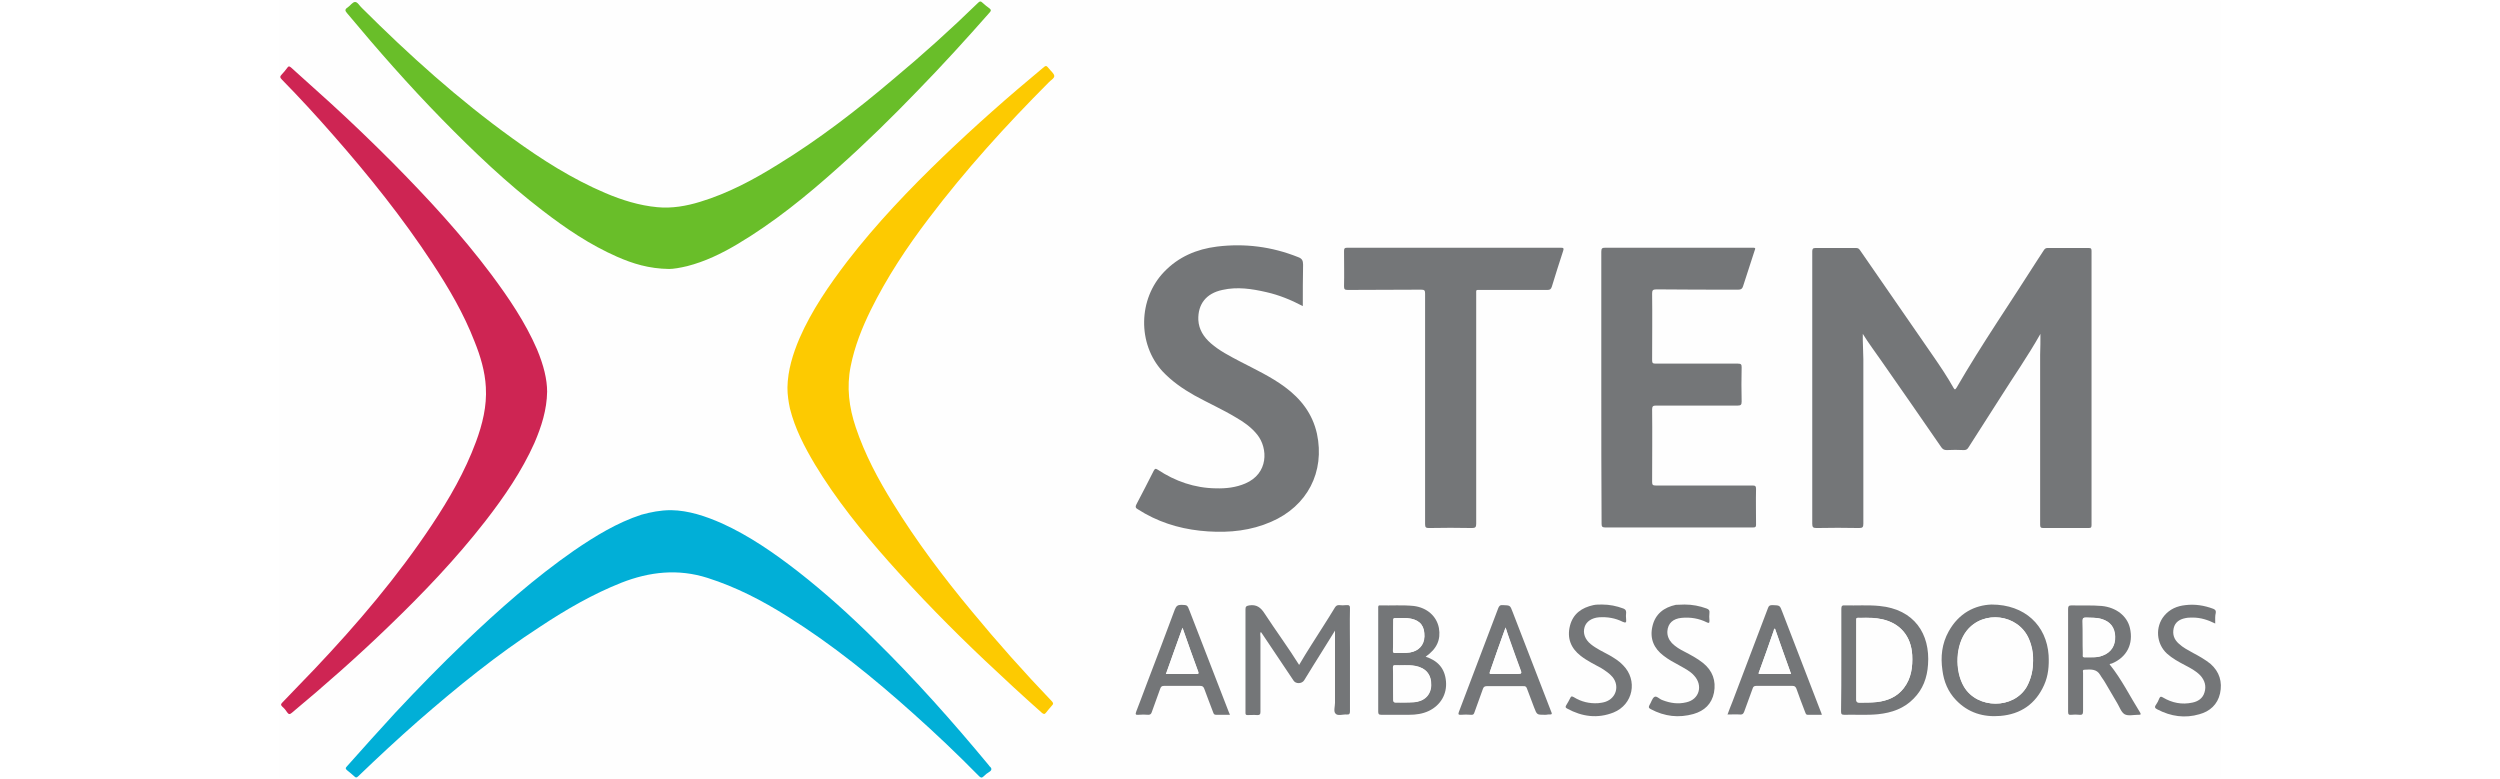
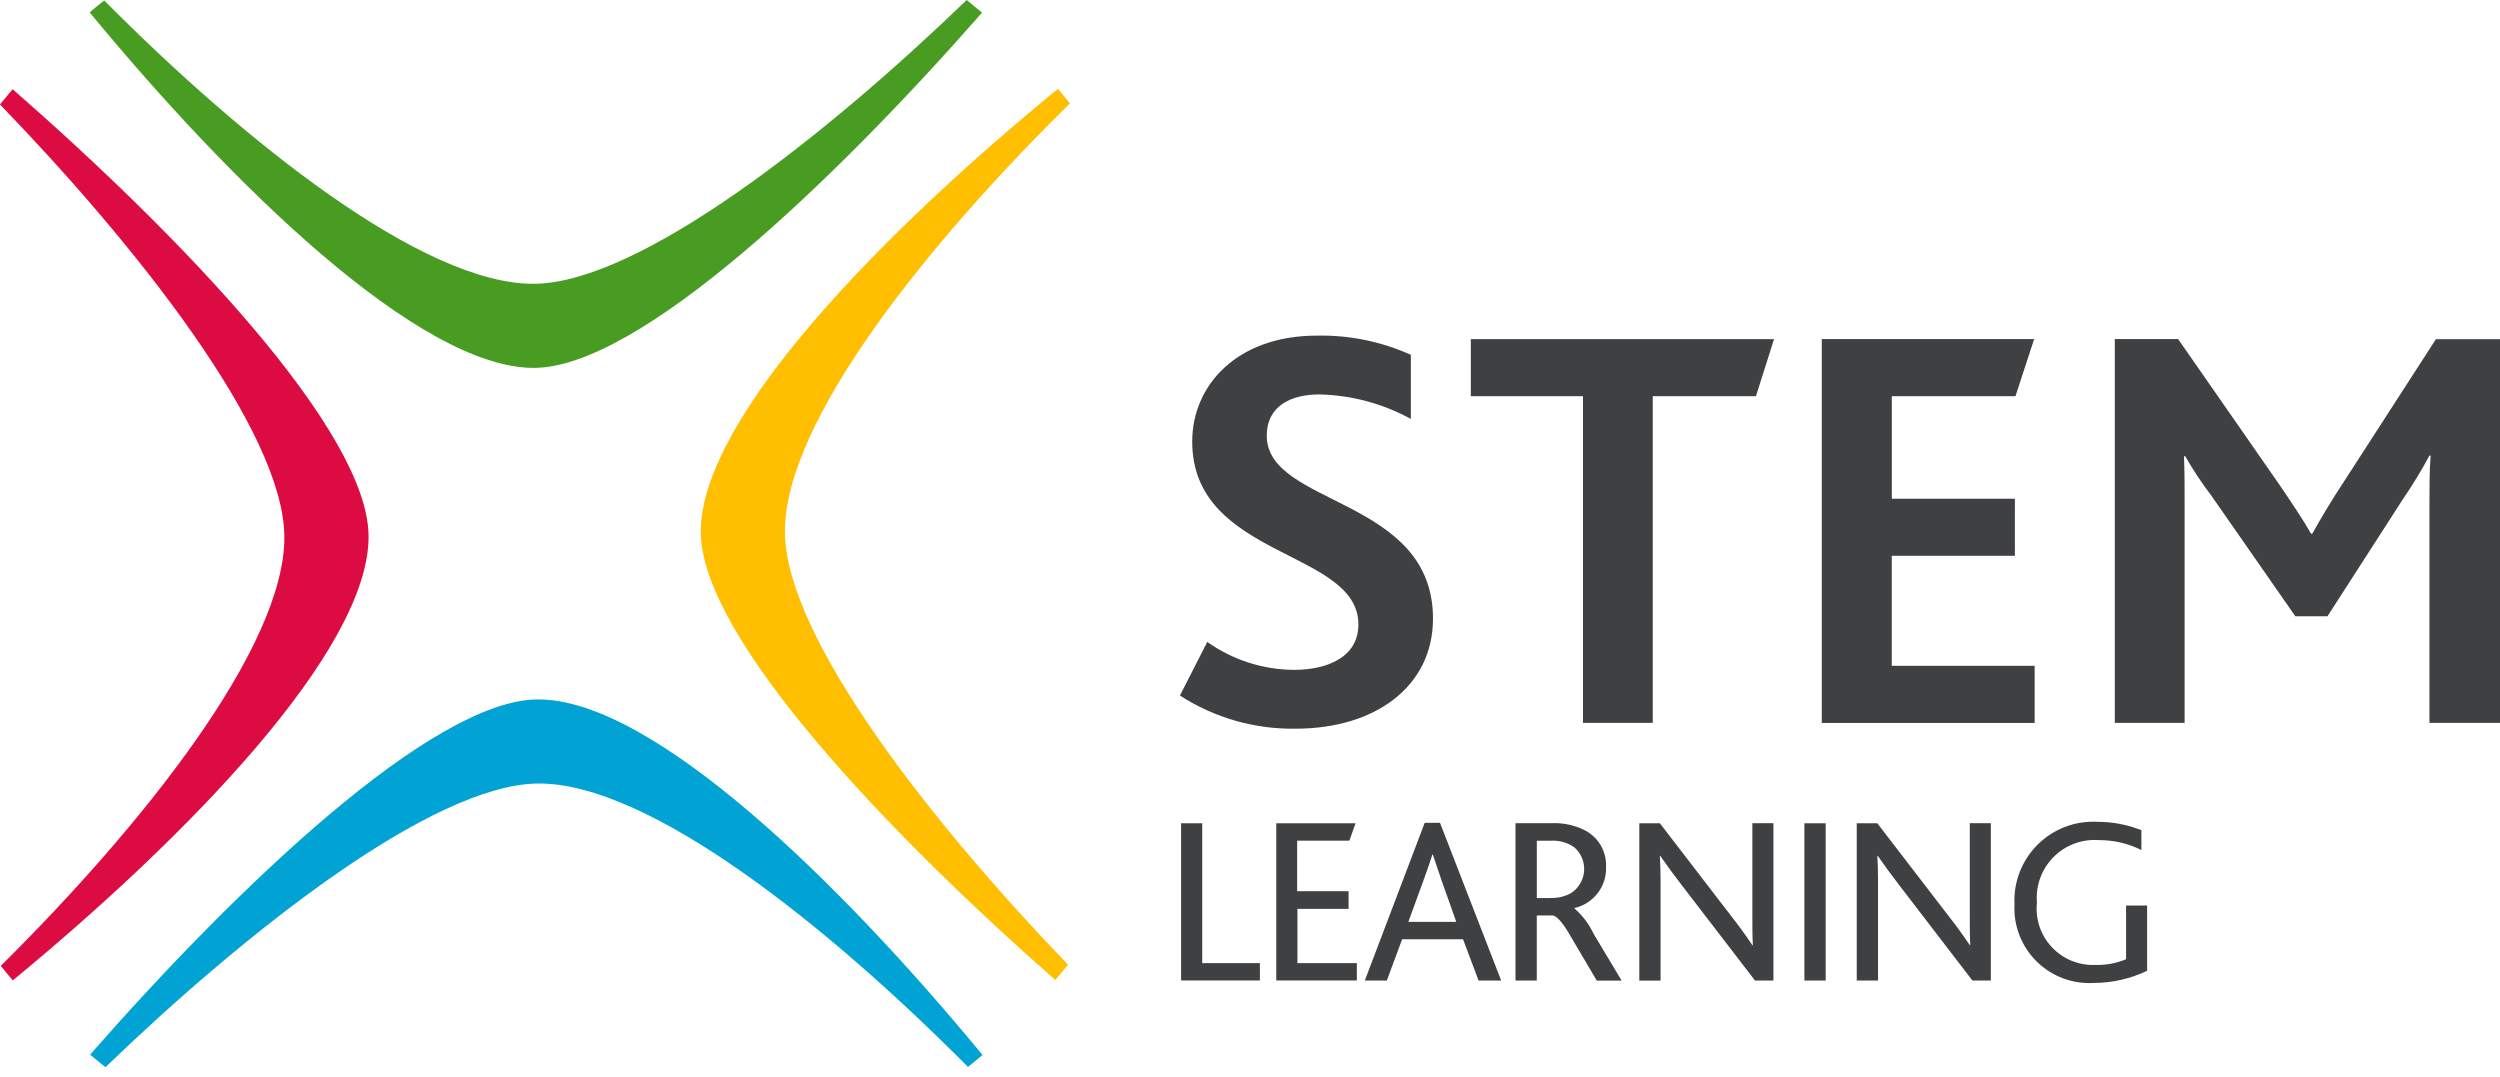
- <svg xmlns="http://www.w3.org/2000/svg" width="260" height="81" viewBox="0 0 260 81" fill="none">
-   <path d="M29 0C96.226 0 163.451 0 230.677 0C230.941 0 231 0.059 231 0.324C231 27.118 231 53.882 231 80.676C231 80.941 230.941 81 230.677 81C163.569 81 96.431 81 29.323 81C29.059 81 29 80.941 29 80.676C29 53.794 29 26.882 29 0ZM212.204 34.723C212.204 35.43 212.204 36.167 212.204 36.904C212.204 42.799 212.204 48.665 212.204 54.56C212.204 54.825 212.263 54.914 212.527 54.914C214.113 54.914 215.669 54.914 217.255 54.914C217.52 54.914 217.549 54.825 217.549 54.59C217.549 45.098 217.549 35.607 217.549 26.116C217.549 25.88 217.49 25.791 217.255 25.791C215.816 25.791 214.377 25.791 212.967 25.791C212.791 25.791 212.674 25.85 212.586 26.027C212.38 26.352 212.174 26.676 211.969 26.971C209.149 31.421 206.154 35.784 203.511 40.323C203.364 40.559 203.305 40.5 203.188 40.323C202.541 39.203 201.807 38.112 201.073 37.022C198.547 33.367 196.022 29.712 193.496 26.057C193.378 25.88 193.261 25.791 193.055 25.791C191.646 25.791 190.236 25.791 188.826 25.791C188.532 25.791 188.503 25.88 188.503 26.145C188.503 27 188.503 27.855 188.503 28.68C188.503 37.287 188.503 45.865 188.503 54.472C188.503 54.855 188.621 54.914 188.944 54.914C190.412 54.884 191.91 54.884 193.378 54.914C193.731 54.914 193.819 54.825 193.819 54.472C193.819 48.753 193.819 43.064 193.819 37.346C193.819 36.698 193.789 36.02 193.76 35.371C193.76 35.165 193.76 34.929 193.76 34.723C194.377 35.725 195.082 36.639 195.728 37.582C197.784 40.559 199.869 43.536 201.925 46.513C202.072 46.719 202.218 46.808 202.483 46.808C203.07 46.778 203.687 46.778 204.274 46.808C204.509 46.808 204.627 46.749 204.744 46.543C205.831 44.833 206.917 43.153 208.004 41.443C209.384 39.174 210.882 36.992 212.204 34.723ZM81.894 40.323C81.894 41.09 82.011 41.797 82.187 42.504C82.716 44.568 83.685 46.454 84.772 48.282C86.974 51.937 89.647 55.238 92.466 58.421C95.638 62.017 99.016 65.437 102.511 68.738C104.449 70.566 106.387 72.364 108.384 74.132C108.561 74.279 108.678 74.338 108.825 74.103C109.001 73.837 109.207 73.602 109.442 73.366C109.589 73.218 109.589 73.13 109.442 72.953C106.534 69.947 103.744 66.822 101.101 63.58C98.164 60.013 95.345 56.299 92.907 52.349C91.35 49.844 89.97 47.25 89.03 44.45C88.325 42.386 88.061 40.264 88.502 38.083C88.913 36.049 89.676 34.104 90.587 32.247C92.261 28.857 94.375 25.703 96.637 22.697C100.425 17.656 104.655 13.028 109.089 8.578C109.295 8.371 109.677 8.165 109.677 7.9C109.677 7.664 109.354 7.398 109.148 7.163C108.825 6.779 108.825 6.779 108.443 7.104C104.919 10.051 101.453 13.087 98.135 16.271C94.581 19.69 91.174 23.286 88.149 27.177C86.211 29.653 84.449 32.247 83.186 35.165C82.452 36.845 81.923 38.525 81.894 40.323ZM56.901 40.736C56.901 39.468 56.548 37.995 55.814 36.314C54.61 33.485 52.906 30.979 51.056 28.533C47.943 24.406 44.448 20.604 40.806 16.919C38.692 14.768 36.519 12.704 34.286 10.641C32.965 9.432 31.584 8.224 30.263 7.015C30.087 6.868 29.998 6.868 29.881 7.045C29.705 7.281 29.499 7.546 29.294 7.752C29.117 7.959 29.147 8.076 29.323 8.283C31.144 10.14 32.906 12.056 34.609 14.001C38.339 18.246 41.893 22.638 44.977 27.383C46.651 29.977 48.207 32.63 49.353 35.519C49.94 37.051 50.41 38.614 50.528 40.264C50.645 42.239 50.175 44.126 49.5 45.953C48.383 49.048 46.739 51.878 44.918 54.59C41.335 59.984 37.135 64.877 32.73 69.563C31.614 70.742 30.498 71.892 29.352 73.041C29.176 73.218 29.176 73.307 29.323 73.484C29.499 73.69 29.675 73.896 29.852 74.103C29.998 74.338 30.116 74.309 30.322 74.132C33.787 71.243 37.165 68.266 40.395 65.142C43.978 61.723 47.385 58.127 50.439 54.206C52.407 51.671 54.228 49.019 55.55 46.071C56.313 44.391 56.871 42.622 56.901 40.736ZM69.588 27.973C70.028 28.002 70.733 27.855 71.468 27.678C73.318 27.206 75.021 26.352 76.666 25.408C80.484 23.168 83.891 20.368 87.18 17.42C90.058 14.856 92.79 12.203 95.433 9.432C97.988 6.779 100.484 4.068 102.922 1.267C103.069 1.12 103.098 1.032 102.892 0.884C102.628 0.678 102.364 0.472 102.129 0.265C101.982 0.118 101.864 0.118 101.718 0.265C98.898 3.036 95.961 5.689 92.907 8.253C89.118 11.437 85.183 14.473 80.954 17.096C78.399 18.688 75.755 20.103 72.848 20.987C71.379 21.429 69.911 21.694 68.384 21.547C66.504 21.37 64.713 20.81 62.98 20.073C59.514 18.599 56.343 16.595 53.318 14.384C47.708 10.317 42.569 5.689 37.664 0.825C37.429 0.59 37.223 0.177 36.93 0.206C36.665 0.206 36.43 0.59 36.166 0.766C35.843 0.973 35.872 1.12 36.107 1.385C39.279 5.188 42.539 8.902 46.005 12.439C49.294 15.799 52.701 19.012 56.431 21.901C58.868 23.758 61.394 25.467 64.184 26.705C65.799 27.413 67.473 27.943 69.588 27.973ZM69.793 53.057C68.677 53.057 67.679 53.263 66.71 53.587C64.155 54.413 61.893 55.798 59.72 57.301C55.608 60.131 51.879 63.432 48.266 66.91C45.828 69.269 43.45 71.686 41.129 74.162C39.426 75.989 37.723 77.876 36.078 79.762C35.931 79.939 35.931 80.027 36.107 80.175C36.372 80.352 36.607 80.558 36.842 80.794C36.988 80.941 37.106 80.941 37.253 80.794C39.279 78.848 41.335 76.932 43.45 75.075C47.502 71.509 51.673 68.148 56.196 65.171C58.868 63.403 61.629 61.811 64.595 60.632C67.532 59.453 70.498 59.158 73.553 60.131C76.519 61.074 79.25 62.489 81.864 64.14C86.563 67.087 90.822 70.566 94.933 74.221C97.283 76.313 99.574 78.495 101.776 80.735C101.953 80.912 102.07 80.971 102.276 80.764C102.423 80.587 102.628 80.44 102.834 80.322C103.127 80.145 103.127 79.968 102.892 79.733C102.863 79.703 102.834 79.674 102.804 79.615C99.045 75.075 95.139 70.683 90.939 66.557C88.413 64.051 85.77 61.664 82.98 59.483C80.513 57.567 77.958 55.769 75.08 54.472C73.377 53.646 71.614 53.086 69.793 53.057ZM166.535 40.294C166.535 45.039 166.535 49.785 166.535 54.501C166.535 54.766 166.564 54.884 166.887 54.884C172.027 54.884 177.167 54.884 182.306 54.884C182.541 54.884 182.6 54.825 182.6 54.59C182.6 53.352 182.571 52.114 182.6 50.876C182.6 50.581 182.512 50.522 182.218 50.522C178.87 50.522 175.522 50.522 172.174 50.522C171.88 50.522 171.792 50.463 171.792 50.168C171.792 47.633 171.792 45.128 171.792 42.593C171.792 42.269 171.91 42.21 172.203 42.21C175.023 42.21 177.871 42.21 180.691 42.21C181.014 42.21 181.102 42.121 181.102 41.797C181.073 40.618 181.073 39.409 181.102 38.23C181.102 37.906 181.014 37.847 180.72 37.847C177.871 37.847 175.023 37.847 172.145 37.847C171.851 37.847 171.792 37.759 171.792 37.493C171.792 35.194 171.792 32.866 171.792 30.567C171.792 30.213 171.851 30.125 172.233 30.125C175.081 30.154 177.93 30.125 180.75 30.154C181.043 30.154 181.161 30.066 181.249 29.8C181.631 28.592 182.042 27.383 182.424 26.175C182.541 25.791 182.541 25.791 182.13 25.791C177.079 25.791 171.998 25.791 166.946 25.791C166.623 25.791 166.506 25.88 166.506 26.204C166.535 30.891 166.535 35.578 166.535 40.294ZM135.492 31.834C135.492 30.36 135.463 28.945 135.492 27.501C135.492 27.059 135.375 26.853 134.963 26.705C132.232 25.615 129.442 25.261 126.534 25.615C124.42 25.88 122.57 26.705 121.042 28.238C118.341 31.009 118.252 35.725 120.866 38.584C121.806 39.616 122.951 40.382 124.185 41.09C125.624 41.915 127.151 42.563 128.561 43.418C129.383 43.919 130.147 44.45 130.734 45.187C131.88 46.631 131.938 49.225 129.471 50.257C128.502 50.669 127.474 50.787 126.417 50.758C124.214 50.699 122.217 50.021 120.367 48.812C120.161 48.665 120.073 48.694 119.956 48.93C119.368 50.109 118.781 51.259 118.164 52.408C118.017 52.674 118.076 52.791 118.311 52.939C118.546 53.057 118.781 53.234 119.045 53.381C121.101 54.501 123.304 55.061 125.624 55.238C127.885 55.385 130.059 55.12 132.173 54.236C135.933 52.615 137.783 49.048 136.931 45.069C136.491 42.976 135.257 41.443 133.583 40.205C132.115 39.144 130.499 38.378 128.913 37.552C127.856 37.022 126.799 36.462 125.888 35.666C125.154 35.017 124.625 34.251 124.596 33.249C124.537 31.598 125.418 30.478 127.092 30.125C128.649 29.771 130.176 30.007 131.703 30.36C133.025 30.714 134.259 31.215 135.492 31.834ZM148.209 42.475C148.209 46.484 148.209 50.463 148.209 54.472C148.209 54.796 148.297 54.884 148.62 54.884C150.118 54.855 151.616 54.855 153.084 54.884C153.436 54.884 153.525 54.825 153.525 54.442C153.525 46.484 153.525 38.525 153.525 30.567C153.525 30.066 153.466 30.125 153.994 30.125C156.315 30.125 158.635 30.125 160.926 30.125C161.219 30.125 161.337 30.036 161.395 29.771C161.777 28.533 162.159 27.295 162.57 26.057C162.658 25.791 162.6 25.733 162.335 25.733C154.934 25.733 147.504 25.733 140.103 25.733C139.809 25.733 139.78 25.821 139.78 26.086C139.78 27.295 139.809 28.503 139.78 29.741C139.78 30.036 139.839 30.125 140.162 30.125C142.717 30.125 145.272 30.125 147.798 30.095C148.121 30.095 148.209 30.183 148.209 30.508C148.209 34.516 148.209 38.496 148.209 42.475ZM135.11 69.151C133.935 67.323 132.702 65.584 131.586 63.786C131.175 63.138 130.734 62.813 129.971 62.931C129.677 62.961 129.589 63.02 129.589 63.344C129.589 66.881 129.589 70.418 129.589 73.955C129.589 74.014 129.589 74.073 129.589 74.132C129.589 74.279 129.648 74.338 129.794 74.338C130.147 74.338 130.47 74.309 130.822 74.338C131.057 74.338 131.145 74.279 131.145 74.014C131.145 71.42 131.145 68.826 131.145 66.233C131.145 66.056 131.087 65.908 131.175 65.702C131.233 65.761 131.234 65.79 131.263 65.79C132.379 67.441 133.466 69.092 134.582 70.742C134.846 71.126 135.463 71.096 135.698 70.713C136.344 69.681 136.99 68.65 137.636 67.588C138.047 66.94 138.458 66.291 138.899 65.555C138.899 65.761 138.899 65.908 138.899 66.026C138.899 68.384 138.899 70.713 138.899 73.071C138.899 73.454 138.723 73.955 138.958 74.191C139.192 74.427 139.721 74.221 140.103 74.279C140.397 74.309 140.455 74.191 140.455 73.926C140.455 71.803 140.455 69.652 140.455 67.529C140.455 66.115 140.455 64.7 140.455 63.285C140.455 62.961 140.367 62.872 140.074 62.902C139.809 62.931 139.545 62.931 139.31 62.902C139.104 62.902 138.987 62.961 138.899 63.138C138.517 63.757 138.106 64.405 137.724 65.024C136.814 66.409 135.962 67.736 135.11 69.151ZM207.123 62.872C205.39 62.902 203.716 63.757 202.659 65.672C201.954 66.94 201.807 68.296 202.013 69.711C202.16 70.89 202.6 71.921 203.423 72.806C204.685 74.132 206.242 74.604 208.033 74.456C210.148 74.279 211.705 73.218 212.586 71.243C213.026 70.271 213.114 69.21 213.056 68.148C212.85 65.053 210.589 62.902 207.123 62.872ZM191.499 68.62C191.499 70.418 191.499 72.187 191.499 73.985C191.499 74.25 191.557 74.338 191.822 74.338C192.997 74.309 194.171 74.397 195.346 74.279C196.756 74.132 198.019 73.69 199.047 72.658C200.016 71.686 200.427 70.477 200.544 69.121C200.779 65.938 199.135 63.373 195.493 63.02C194.289 62.902 193.114 62.99 191.91 62.961C191.616 62.961 191.528 63.02 191.528 63.314C191.499 65.083 191.499 66.852 191.499 68.62ZM148.268 68.296C149.413 67.471 149.853 66.527 149.648 65.319C149.413 64.081 148.414 63.197 147.034 63.02C145.889 62.872 144.714 62.99 143.539 62.961C143.304 62.961 143.334 63.108 143.334 63.255C143.334 66.852 143.334 70.418 143.334 74.014C143.334 74.25 143.392 74.338 143.657 74.338C144.626 74.338 145.595 74.338 146.535 74.338C147.269 74.338 147.974 74.221 148.62 73.926C149.824 73.366 150.5 72.187 150.382 70.86C150.265 69.504 149.56 68.709 148.268 68.296ZM219.399 69.092C219.429 69.033 219.517 69.033 219.605 69.003C221.161 68.355 221.866 66.969 221.484 65.319C221.191 64.051 220.045 63.167 218.548 63.02C217.49 62.931 216.462 62.99 215.405 62.961C215.141 62.961 215.053 63.02 215.053 63.314C215.053 65.555 215.053 67.824 215.053 70.064C215.053 71.391 215.053 72.717 215.053 74.014C215.053 74.25 215.111 74.338 215.376 74.338C215.669 74.309 215.934 74.309 216.227 74.338C216.55 74.368 216.609 74.25 216.609 73.955C216.58 72.629 216.609 71.302 216.609 69.976C216.609 69.858 216.521 69.652 216.756 69.652C217.373 69.622 218.019 69.534 218.401 70.212C218.548 70.477 218.753 70.713 218.9 70.978C219.34 71.686 219.752 72.422 220.163 73.13C220.398 73.543 220.574 74.103 220.926 74.279C221.308 74.486 221.866 74.338 222.336 74.338C222.366 74.338 222.395 74.338 222.395 74.338C222.6 74.338 222.659 74.309 222.542 74.103C221.514 72.422 220.662 70.654 219.399 69.092ZM127.915 74.338C127.856 74.191 127.827 74.103 127.797 74.014C126.446 70.536 125.095 67.028 123.744 63.55C123.509 62.961 123.509 62.961 122.893 62.931C122.511 62.902 122.364 63.02 122.217 63.403C121.277 65.967 120.279 68.532 119.31 71.096C118.928 72.069 118.575 73.071 118.194 74.044C118.076 74.338 118.135 74.368 118.429 74.368C118.781 74.338 119.104 74.338 119.457 74.368C119.662 74.368 119.75 74.309 119.809 74.103C120.103 73.277 120.396 72.481 120.69 71.656C120.778 71.45 120.866 71.361 121.101 71.361C122.335 71.361 123.598 71.361 124.831 71.361C125.066 71.361 125.183 71.45 125.272 71.656C125.565 72.452 125.859 73.277 126.182 74.073C126.241 74.221 126.27 74.368 126.476 74.368C126.916 74.338 127.386 74.338 127.915 74.338ZM160.632 74.338C160.749 74.338 160.896 74.338 161.014 74.338C161.484 74.338 161.484 74.338 161.307 73.926C159.986 70.507 158.664 67.087 157.343 63.668C157.078 62.961 157.078 62.99 156.315 62.961C156.05 62.961 155.933 63.049 155.845 63.285C154.993 65.555 154.141 67.824 153.26 70.094C152.761 71.42 152.262 72.747 151.762 74.044C151.674 74.279 151.704 74.368 151.968 74.368C152.32 74.338 152.644 74.338 152.996 74.368C153.202 74.368 153.29 74.309 153.378 74.103C153.671 73.277 153.965 72.481 154.259 71.656C154.318 71.45 154.435 71.391 154.641 71.391C155.903 71.391 157.166 71.391 158.459 71.391C158.694 71.391 158.752 71.479 158.84 71.656C159.075 72.305 159.31 72.953 159.575 73.602C159.839 74.338 159.839 74.338 160.632 74.338ZM189.472 74.338C189.413 74.191 189.384 74.073 189.325 73.955C188.004 70.536 186.682 67.087 185.361 63.668C185.096 62.961 185.096 62.99 184.333 62.961C184.068 62.961 183.951 63.049 183.863 63.285C182.629 66.527 181.396 69.799 180.162 73.041C180.015 73.454 179.839 73.896 179.663 74.338C180.133 74.338 180.544 74.309 180.955 74.338C181.19 74.338 181.337 74.279 181.396 74.044C181.66 73.218 181.983 72.422 182.277 71.627C182.336 71.42 182.453 71.361 182.659 71.361C183.921 71.361 185.184 71.361 186.418 71.361C186.653 71.361 186.741 71.42 186.829 71.656C187.123 72.481 187.446 73.277 187.739 74.103C187.798 74.221 187.798 74.368 188.004 74.368C188.503 74.338 188.973 74.338 189.472 74.338ZM230.383 64.847C230.383 64.434 230.383 64.081 230.383 63.727C230.383 63.491 230.325 63.403 230.119 63.314C229.179 62.961 228.239 62.813 227.241 62.931C226.36 63.02 225.567 63.344 225.009 64.051C224.069 65.23 224.186 66.969 225.302 67.972C225.86 68.502 226.536 68.826 227.182 69.18C227.769 69.504 228.357 69.799 228.797 70.271C229.267 70.772 229.414 71.361 229.208 72.01C229.032 72.629 228.533 72.924 227.946 73.071C226.859 73.307 225.86 73.1 224.891 72.54C224.715 72.422 224.598 72.422 224.509 72.629C224.392 72.865 224.275 73.1 224.157 73.307C223.981 73.543 224.098 73.66 224.304 73.778C225.684 74.515 227.153 74.692 228.68 74.279C229.767 73.955 230.589 73.277 230.824 72.128C231.088 70.919 230.765 69.858 229.825 69.033C229.297 68.561 228.65 68.237 228.034 67.913C227.505 67.618 226.976 67.353 226.536 66.94C226.066 66.498 225.86 65.938 226.007 65.319C226.154 64.7 226.624 64.405 227.211 64.287C227.476 64.228 227.74 64.228 228.004 64.228C228.856 64.228 229.59 64.464 230.383 64.847ZM175.199 62.872C174.935 62.872 174.612 62.872 174.288 62.961C173.055 63.226 172.145 63.904 171.851 65.201C171.557 66.468 171.998 67.5 173.026 68.266C173.525 68.65 174.083 68.915 174.612 69.239C175.17 69.563 175.757 69.829 176.197 70.33C177.137 71.361 176.697 72.806 175.375 73.1C174.523 73.277 173.701 73.189 172.879 72.865C172.585 72.747 172.291 72.393 172.056 72.54C171.821 72.688 171.733 73.1 171.557 73.366C171.44 73.572 171.44 73.69 171.675 73.808C173.084 74.574 174.582 74.781 176.139 74.309C177.255 73.985 178.048 73.277 178.253 72.098C178.488 70.86 178.106 69.799 177.108 69.003C176.52 68.532 175.816 68.178 175.17 67.824C174.7 67.559 174.259 67.323 173.877 66.94C173.554 66.586 173.349 66.174 173.407 65.702C173.466 64.906 173.995 64.405 174.876 64.317C175.786 64.228 176.667 64.405 177.519 64.788C177.725 64.877 177.813 64.877 177.783 64.611C177.754 64.346 177.754 64.081 177.783 63.786C177.813 63.55 177.725 63.432 177.49 63.344C176.755 63.02 176.021 62.872 175.199 62.872ZM166.623 62.872C166.3 62.872 165.977 62.872 165.654 62.961C164.45 63.226 163.539 63.845 163.216 65.112C162.893 66.38 163.304 67.441 164.332 68.237C165.008 68.767 165.771 69.092 166.506 69.534C166.946 69.77 167.357 70.064 167.651 70.448C168.385 71.361 168.033 72.629 166.917 73.012C166.682 73.1 166.418 73.13 166.153 73.159C165.243 73.218 164.391 73.012 163.628 72.54C163.451 72.422 163.334 72.452 163.246 72.629C163.128 72.894 163.011 73.13 162.835 73.366C162.717 73.543 162.746 73.631 162.923 73.719C164.479 74.574 166.094 74.781 167.739 74.132C169.795 73.336 170.265 70.801 168.738 69.21C168.327 68.797 167.827 68.473 167.328 68.178C166.682 67.795 165.977 67.5 165.39 67.028C164.773 66.527 164.538 65.879 164.744 65.23C164.92 64.641 165.478 64.287 166.241 64.228C167.093 64.169 167.915 64.317 168.708 64.7C169.031 64.847 169.09 64.759 169.061 64.464C169.031 64.228 169.031 63.963 169.061 63.727C169.09 63.491 168.973 63.403 168.767 63.314C168.121 63.02 167.387 62.872 166.623 62.872Z" fill="#FEFEFE" />
-   <path d="M212.204 34.723C210.912 37.022 209.384 39.203 207.975 41.443C206.888 43.153 205.801 44.833 204.715 46.543C204.597 46.749 204.45 46.808 204.245 46.808C203.657 46.778 203.041 46.778 202.453 46.808C202.189 46.808 202.042 46.719 201.895 46.513C199.839 43.536 197.784 40.559 195.698 37.582C195.052 36.639 194.347 35.725 193.731 34.723C193.731 34.929 193.731 35.165 193.731 35.371C193.731 36.02 193.789 36.698 193.789 37.346C193.789 43.064 193.789 48.753 193.789 54.472C193.789 54.825 193.701 54.914 193.349 54.914C191.88 54.884 190.383 54.884 188.914 54.914C188.562 54.914 188.474 54.825 188.474 54.472C188.474 45.865 188.474 37.287 188.474 28.68C188.474 27.825 188.474 26.971 188.474 26.145C188.474 25.909 188.532 25.791 188.797 25.791C190.206 25.791 191.616 25.791 193.026 25.791C193.261 25.791 193.349 25.88 193.466 26.057C195.992 29.712 198.518 33.367 201.044 37.022C201.778 38.083 202.512 39.174 203.158 40.323C203.276 40.529 203.334 40.559 203.481 40.323C206.124 35.754 209.12 31.421 211.939 26.971C212.145 26.646 212.351 26.352 212.556 26.027C212.644 25.88 212.762 25.791 212.938 25.791C214.377 25.791 215.816 25.791 217.226 25.791C217.49 25.791 217.52 25.88 217.52 26.116C217.52 35.607 217.52 45.098 217.52 54.59C217.52 54.825 217.49 54.914 217.226 54.914C215.64 54.914 214.083 54.914 212.497 54.914C212.233 54.914 212.174 54.825 212.174 54.56C212.174 48.665 212.174 42.799 212.174 36.904C212.204 36.167 212.204 35.43 212.204 34.723Z" fill="#747678" />
-   <path d="M81.894 40.323C81.923 38.525 82.452 36.816 83.156 35.165C84.419 32.276 86.211 29.682 88.12 27.177C91.145 23.257 94.552 19.69 98.105 16.271C101.424 13.087 104.86 10.051 108.414 7.104C108.796 6.78 108.796 6.78 109.119 7.163C109.295 7.399 109.618 7.634 109.647 7.9C109.647 8.165 109.265 8.342 109.06 8.578C104.625 13.028 100.396 17.686 96.607 22.697C94.317 25.703 92.231 28.857 90.557 32.247C89.647 34.104 88.883 36.02 88.472 38.083C88.032 40.264 88.296 42.357 89.001 44.45C89.941 47.25 91.321 49.844 92.878 52.349C95.315 56.299 98.105 60.013 101.072 63.58C103.744 66.822 106.534 69.947 109.412 72.953C109.559 73.13 109.559 73.218 109.412 73.366C109.207 73.602 109.001 73.837 108.796 74.103C108.649 74.309 108.531 74.28 108.355 74.132C106.358 72.364 104.42 70.566 102.481 68.738C98.986 65.437 95.638 62.017 92.437 58.422C89.618 55.238 86.945 51.937 84.742 48.282C83.656 46.454 82.686 44.597 82.158 42.504C82.011 41.827 81.894 41.09 81.894 40.323Z" fill="#FDCA01" />
-   <path d="M56.901 40.736C56.871 42.622 56.313 44.361 55.579 46.071C54.257 49.019 52.437 51.672 50.469 54.206C47.414 58.127 44.008 61.693 40.425 65.142C37.194 68.266 33.817 71.243 30.351 74.132C30.145 74.309 30.028 74.309 29.881 74.103C29.734 73.867 29.558 73.661 29.352 73.484C29.176 73.307 29.206 73.218 29.382 73.042C30.468 71.892 31.614 70.742 32.73 69.563C37.165 64.877 41.335 59.984 44.918 54.59C46.739 51.848 48.354 49.048 49.5 45.953C50.175 44.126 50.645 42.239 50.528 40.264C50.439 38.614 49.969 37.051 49.353 35.519C48.237 32.63 46.68 29.977 44.977 27.383C41.864 22.638 38.339 18.246 34.609 14.001C32.906 12.056 31.144 10.14 29.323 8.283C29.117 8.076 29.088 7.959 29.294 7.752C29.499 7.546 29.705 7.281 29.881 7.045C29.999 6.868 30.087 6.868 30.263 7.015C31.584 8.224 32.965 9.432 34.286 10.641C36.519 12.675 38.692 14.768 40.836 16.919C44.477 20.604 47.972 24.377 51.086 28.533C52.906 30.979 54.61 33.485 55.843 36.315C56.548 37.995 56.901 39.468 56.901 40.736Z" fill="#CE2553" />
-   <path d="M69.588 27.973C67.473 27.943 65.799 27.413 64.184 26.705C61.365 25.467 58.839 23.758 56.431 21.901C52.701 19.042 49.294 15.799 46.005 12.439C42.539 8.902 39.279 5.188 36.107 1.385C35.872 1.12 35.843 0.973 36.166 0.766C36.43 0.59 36.665 0.206 36.93 0.206C37.194 0.206 37.4 0.619 37.635 0.825C42.539 5.718 47.679 10.346 53.288 14.384C56.343 16.595 59.485 18.599 62.95 20.073C64.683 20.81 66.475 21.37 68.354 21.547C69.882 21.694 71.379 21.429 72.819 20.987C75.726 20.103 78.369 18.688 80.924 17.096C85.153 14.502 89.089 11.466 92.878 8.253C95.961 5.689 98.898 3.036 101.747 0.265C101.894 0.118 102.011 0.118 102.158 0.265C102.393 0.472 102.657 0.707 102.922 0.884C103.098 1.032 103.069 1.12 102.951 1.268C100.513 4.038 98.017 6.78 95.433 9.432C92.76 12.203 90.029 14.885 87.18 17.42C83.891 20.368 80.484 23.139 76.666 25.408C75.021 26.381 73.318 27.206 71.468 27.678C70.733 27.855 70.028 27.973 69.588 27.973Z" fill="#69BE29" />
-   <path d="M69.793 53.057C71.614 53.086 73.376 53.676 75.109 54.442C77.958 55.739 80.543 57.537 83.01 59.453C85.8 61.634 88.443 64.022 90.969 66.527C95.168 70.654 99.074 75.046 102.834 79.585C102.863 79.615 102.892 79.674 102.922 79.703C103.186 79.909 103.157 80.116 102.863 80.293C102.657 80.41 102.481 80.558 102.305 80.735C102.099 80.941 101.982 80.882 101.806 80.705C99.603 78.465 97.312 76.284 94.963 74.191C90.851 70.507 86.563 67.028 81.894 64.11C79.28 62.46 76.548 61.045 73.582 60.102C70.528 59.129 67.561 59.453 64.624 60.603C61.658 61.782 58.898 63.373 56.225 65.142C51.673 68.09 47.502 71.479 43.45 75.016C41.335 76.873 39.279 78.789 37.253 80.735C37.076 80.912 36.988 80.882 36.842 80.735C36.606 80.528 36.372 80.322 36.107 80.116C35.931 79.968 35.902 79.88 36.078 79.703C37.752 77.817 39.426 75.96 41.129 74.103C43.45 71.627 45.799 69.21 48.266 66.852C51.878 63.403 55.608 60.102 59.72 57.242C61.923 55.739 64.184 54.354 66.71 53.528C67.679 53.263 68.677 53.057 69.793 53.057Z" fill="#01AFD7" />
-   <path d="M166.535 40.294C166.535 35.578 166.535 30.891 166.535 26.175C166.535 25.821 166.623 25.762 166.976 25.762C172.027 25.762 177.108 25.762 182.159 25.762C182.6 25.762 182.6 25.762 182.453 26.145C182.071 27.354 181.66 28.562 181.278 29.771C181.19 30.036 181.073 30.125 180.779 30.125C177.93 30.125 175.081 30.125 172.262 30.095C171.88 30.095 171.821 30.213 171.821 30.537C171.851 32.836 171.821 35.165 171.821 37.464C171.821 37.729 171.88 37.818 172.174 37.818C175.023 37.818 177.871 37.818 180.75 37.818C181.073 37.818 181.131 37.906 181.131 38.201C181.102 39.38 181.102 40.589 181.131 41.767C181.131 42.092 181.043 42.18 180.72 42.18C177.901 42.18 175.052 42.18 172.233 42.18C171.939 42.18 171.821 42.239 171.821 42.563C171.851 45.098 171.821 47.604 171.821 50.139C171.821 50.434 171.91 50.492 172.203 50.492C175.551 50.492 178.899 50.492 182.247 50.492C182.541 50.492 182.629 50.551 182.629 50.846C182.6 52.084 182.629 53.322 182.629 54.56C182.629 54.796 182.571 54.855 182.336 54.855C177.196 54.855 172.056 54.855 166.917 54.855C166.623 54.855 166.564 54.737 166.564 54.472C166.535 49.755 166.535 45.039 166.535 40.294Z" fill="#747678" />
-   <path d="M135.492 31.834C134.259 31.186 133.025 30.684 131.733 30.39C130.206 30.036 128.678 29.8 127.122 30.154C125.448 30.508 124.567 31.628 124.626 33.278C124.684 34.281 125.184 35.047 125.918 35.696C126.828 36.491 127.885 37.022 128.943 37.582C130.529 38.407 132.173 39.174 133.612 40.235C135.286 41.473 136.491 43.005 136.961 45.098C137.812 49.078 135.962 52.644 132.203 54.265C130.118 55.179 127.915 55.415 125.653 55.267C123.333 55.12 121.131 54.56 119.075 53.41C118.84 53.263 118.605 53.116 118.341 52.968C118.106 52.85 118.047 52.703 118.194 52.438C118.81 51.288 119.398 50.109 119.985 48.96C120.103 48.753 120.161 48.694 120.396 48.842C122.217 50.05 124.244 50.758 126.446 50.787C127.504 50.817 128.532 50.699 129.501 50.286C131.938 49.254 131.88 46.631 130.764 45.216C130.176 44.479 129.413 43.919 128.59 43.448C127.181 42.593 125.653 41.915 124.214 41.119C123.01 40.441 121.865 39.645 120.896 38.614C118.282 35.754 118.37 31.068 121.072 28.267C122.57 26.705 124.449 25.909 126.564 25.644C129.442 25.29 132.261 25.644 134.993 26.735C135.404 26.882 135.521 27.088 135.521 27.531C135.492 28.945 135.492 30.36 135.492 31.834Z" fill="#747678" />
-   <path d="M148.209 42.475C148.209 38.496 148.209 34.516 148.209 30.537C148.209 30.213 148.15 30.125 147.798 30.125C145.243 30.154 142.687 30.125 140.162 30.154C139.839 30.154 139.78 30.066 139.78 29.771C139.809 28.562 139.78 27.354 139.78 26.116C139.78 25.88 139.809 25.762 140.103 25.762C147.504 25.762 154.934 25.762 162.335 25.762C162.6 25.762 162.658 25.821 162.57 26.086C162.159 27.324 161.777 28.562 161.395 29.8C161.307 30.066 161.219 30.154 160.926 30.154C158.605 30.154 156.285 30.154 153.995 30.154C153.466 30.154 153.525 30.095 153.525 30.596C153.525 38.555 153.525 46.513 153.525 54.472C153.525 54.825 153.436 54.914 153.084 54.914C151.586 54.884 150.088 54.884 148.62 54.914C148.297 54.914 148.209 54.855 148.209 54.501C148.209 50.463 148.209 46.484 148.209 42.475Z" fill="#747678" />
-   <path d="M135.11 69.151C135.932 67.736 136.814 66.409 137.665 65.053C138.047 64.434 138.458 63.816 138.84 63.167C138.957 62.99 139.075 62.931 139.251 62.931C139.515 62.961 139.78 62.961 140.015 62.931C140.308 62.902 140.426 62.99 140.397 63.314C140.367 64.729 140.397 66.144 140.397 67.559C140.397 69.681 140.397 71.833 140.397 73.955C140.397 74.221 140.338 74.338 140.044 74.309C139.662 74.279 139.134 74.486 138.899 74.221C138.664 73.985 138.84 73.484 138.84 73.1C138.84 70.742 138.84 68.414 138.84 66.056C138.84 65.938 138.84 65.79 138.84 65.584C138.399 66.291 137.988 66.94 137.577 67.618C136.931 68.65 136.285 69.681 135.639 70.742C135.404 71.126 134.758 71.155 134.523 70.772C133.407 69.121 132.32 67.471 131.204 65.82C131.175 65.79 131.175 65.761 131.116 65.731C131.028 65.908 131.087 66.085 131.087 66.262C131.087 68.856 131.087 71.45 131.087 74.044C131.087 74.309 130.998 74.368 130.764 74.368C130.411 74.338 130.088 74.368 129.736 74.368C129.589 74.368 129.53 74.309 129.53 74.162C129.53 74.103 129.53 74.044 129.53 73.985C129.53 70.448 129.53 66.91 129.53 63.373C129.53 63.079 129.618 63.02 129.912 62.961C130.675 62.843 131.116 63.167 131.527 63.816C132.702 65.614 133.965 67.323 135.11 69.151Z" fill="#747678" />
-   <path d="M207.123 62.872C210.589 62.872 212.85 65.053 213.056 68.148C213.114 69.239 213.026 70.271 212.586 71.243C211.705 73.218 210.148 74.279 208.033 74.456C206.271 74.604 204.685 74.132 203.422 72.806C202.6 71.951 202.16 70.89 202.013 69.711C201.807 68.296 201.954 66.94 202.659 65.672C203.716 63.757 205.39 62.931 207.123 62.872ZM211.44 68.679C211.47 67.913 211.323 67.146 211 66.409C209.884 63.874 206.301 63.403 204.568 65.584C203.393 67.058 203.276 69.74 204.274 71.42C205.655 73.749 209.414 73.778 210.794 71.42C211.235 70.566 211.44 69.652 211.44 68.679Z" fill="#747678" />
-   <path d="M191.499 68.62C191.499 66.852 191.499 65.083 191.499 63.314C191.499 63.02 191.587 62.931 191.881 62.961C193.085 62.99 194.259 62.902 195.464 63.02C199.105 63.373 200.75 65.938 200.515 69.121C200.427 70.477 199.986 71.686 199.017 72.658C198.019 73.69 196.726 74.132 195.317 74.279C194.142 74.397 192.967 74.309 191.792 74.338C191.528 74.338 191.469 74.25 191.469 73.985C191.499 72.216 191.499 70.418 191.499 68.62ZM193.055 68.65C193.055 70.005 193.055 71.391 193.055 72.747C193.055 72.983 193.114 73.071 193.378 73.071C193.995 73.071 194.612 73.071 195.199 73.012C196.315 72.894 197.284 72.481 197.989 71.568C198.782 70.536 198.929 69.357 198.87 68.119C198.753 66.174 197.637 64.818 195.757 64.405C195.023 64.228 194.289 64.228 193.555 64.258C192.997 64.258 193.055 64.199 193.055 64.729C193.055 66.026 193.055 67.353 193.055 68.65Z" fill="#747678" />
-   <path d="M148.268 68.296C149.53 68.709 150.265 69.504 150.382 70.86C150.5 72.187 149.824 73.336 148.62 73.926C147.944 74.25 147.24 74.338 146.535 74.338C145.566 74.338 144.596 74.338 143.657 74.338C143.392 74.338 143.334 74.25 143.334 74.014C143.334 70.418 143.334 66.852 143.334 63.255C143.334 63.108 143.304 62.931 143.539 62.961C144.714 62.99 145.859 62.902 147.034 63.02C148.414 63.197 149.413 64.081 149.648 65.319C149.853 66.527 149.442 67.471 148.268 68.296ZM144.89 71.096C144.89 71.656 144.89 72.216 144.89 72.747C144.89 72.924 144.919 73.041 145.125 73.041C145.771 73.012 146.388 73.041 147.034 73.012C148.121 72.924 148.796 72.246 148.826 71.243C148.855 70.153 148.297 69.445 147.152 69.239C146.447 69.121 145.742 69.21 145.037 69.18C144.861 69.18 144.89 69.298 144.861 69.416C144.89 69.976 144.89 70.536 144.89 71.096ZM144.89 66.115C144.89 66.645 144.89 67.146 144.89 67.677C144.89 67.824 144.919 67.913 145.096 67.913C145.624 67.883 146.124 67.942 146.652 67.854C147.563 67.706 148.121 67.087 148.15 66.203C148.179 65.142 147.739 64.552 146.77 64.346C146.212 64.228 145.654 64.287 145.096 64.287C144.89 64.287 144.92 64.435 144.92 64.552C144.89 65.083 144.89 65.584 144.89 66.115Z" fill="#747678" />
-   <path d="M219.399 69.092C220.662 70.654 221.514 72.422 222.571 74.103C222.689 74.309 222.63 74.338 222.424 74.338C222.395 74.338 222.366 74.338 222.366 74.338C221.896 74.338 221.308 74.486 220.956 74.279C220.603 74.073 220.427 73.513 220.192 73.13C219.781 72.422 219.341 71.686 218.929 70.978C218.783 70.713 218.577 70.477 218.43 70.212C218.048 69.534 217.402 69.622 216.785 69.652C216.55 69.652 216.639 69.858 216.639 69.976C216.639 71.302 216.639 72.629 216.639 73.955C216.639 74.279 216.55 74.368 216.257 74.338C215.992 74.309 215.699 74.309 215.405 74.338C215.141 74.368 215.082 74.279 215.082 74.014C215.082 72.688 215.082 71.361 215.082 70.064C215.082 67.824 215.082 65.555 215.082 63.314C215.082 63.049 215.17 62.961 215.434 62.961C216.492 62.99 217.52 62.931 218.577 63.02C220.075 63.167 221.22 64.051 221.514 65.319C221.896 66.969 221.191 68.355 219.634 69.003C219.517 69.033 219.429 69.033 219.399 69.092ZM216.609 66.291C216.609 66.881 216.609 67.471 216.609 68.06C216.609 68.178 216.55 68.355 216.756 68.355C217.402 68.355 218.048 68.443 218.665 68.178C219.517 67.854 219.987 67.146 219.957 66.203C219.928 65.26 219.429 64.641 218.548 64.376C218.019 64.228 217.49 64.258 216.932 64.228C216.668 64.228 216.58 64.287 216.58 64.552C216.609 65.142 216.609 65.731 216.609 66.291Z" fill="#747678" />
-   <path d="M127.915 74.338C127.386 74.338 126.916 74.338 126.446 74.338C126.241 74.338 126.211 74.191 126.153 74.044C125.859 73.248 125.536 72.452 125.242 71.627C125.154 71.391 125.037 71.332 124.802 71.332C123.568 71.332 122.305 71.332 121.072 71.332C120.837 71.332 120.749 71.391 120.661 71.627C120.367 72.452 120.073 73.248 119.78 74.073C119.721 74.25 119.633 74.338 119.427 74.338C119.075 74.309 118.752 74.309 118.399 74.338C118.135 74.368 118.047 74.309 118.164 74.014C118.546 73.042 118.899 72.069 119.28 71.067C120.25 68.502 121.248 65.938 122.188 63.373C122.335 63.02 122.482 62.902 122.863 62.902C123.48 62.931 123.48 62.902 123.715 63.521C125.066 66.999 126.417 70.507 127.768 73.985C127.827 74.103 127.856 74.191 127.915 74.338ZM122.981 65.289C122.393 66.911 121.835 68.473 121.277 70.094C122.364 70.094 123.392 70.094 124.449 70.094C124.625 70.094 124.684 70.064 124.626 69.858C124.067 68.355 123.509 66.852 122.981 65.289Z" fill="#747678" />
-   <path d="M160.632 74.338C159.839 74.338 159.839 74.338 159.545 73.572C159.31 72.924 159.046 72.275 158.811 71.627C158.752 71.45 158.664 71.332 158.429 71.361C157.166 71.361 155.903 71.361 154.611 71.361C154.406 71.361 154.288 71.45 154.229 71.627C153.936 72.452 153.642 73.248 153.348 74.073C153.29 74.279 153.202 74.368 152.967 74.338C152.614 74.309 152.291 74.309 151.939 74.338C151.645 74.368 151.645 74.25 151.733 74.014C152.232 72.688 152.732 71.391 153.231 70.064C154.083 67.795 154.964 65.525 155.815 63.255C155.903 63.02 156.021 62.902 156.285 62.931C157.049 62.961 157.049 62.931 157.313 63.639C158.635 67.058 159.956 70.477 161.278 73.896C161.454 74.309 161.454 74.309 160.984 74.309C160.896 74.338 160.779 74.338 160.632 74.338ZM156.579 65.26C156.021 66.852 155.463 68.355 154.934 69.888C154.846 70.153 155.052 70.094 155.169 70.094C156.08 70.094 156.99 70.094 157.901 70.094C158.224 70.094 158.253 70.005 158.136 69.74C157.754 68.679 157.372 67.618 156.99 66.557C156.873 66.144 156.726 65.731 156.579 65.26Z" fill="#747678" />
-   <path d="M189.472 74.338C188.973 74.338 188.474 74.338 188.004 74.338C187.798 74.338 187.798 74.191 187.739 74.073C187.416 73.248 187.123 72.452 186.829 71.627C186.741 71.42 186.653 71.332 186.418 71.332C185.155 71.332 183.892 71.332 182.659 71.332C182.453 71.332 182.336 71.391 182.277 71.597C181.983 72.393 181.689 73.218 181.396 74.014C181.308 74.25 181.19 74.338 180.955 74.309C180.544 74.279 180.133 74.309 179.663 74.309C179.839 73.837 179.986 73.425 180.162 73.012C181.396 69.77 182.629 66.498 183.863 63.255C183.951 62.99 184.068 62.931 184.333 62.931C185.096 62.961 185.096 62.931 185.361 63.639C186.682 67.058 188.004 70.507 189.325 73.926C189.384 74.073 189.443 74.191 189.472 74.338ZM184.597 65.378C184.479 65.407 184.479 65.496 184.479 65.555C184.215 66.291 183.98 67.028 183.716 67.736C183.452 68.443 183.217 69.151 182.952 69.858C182.923 69.947 182.805 70.094 183.04 70.094C184.098 70.094 185.155 70.094 186.271 70.094C185.684 68.502 185.155 66.94 184.597 65.378Z" fill="#747678" />
-   <path d="M230.383 64.847C229.62 64.464 228.856 64.228 228.063 64.228C227.799 64.228 227.534 64.228 227.27 64.287C226.683 64.405 226.213 64.7 226.066 65.319C225.919 65.967 226.095 66.498 226.595 66.94C227.035 67.353 227.564 67.618 228.092 67.913C228.709 68.237 229.326 68.591 229.884 69.033C230.824 69.858 231.147 70.919 230.882 72.128C230.618 73.277 229.825 73.985 228.739 74.28C227.241 74.722 225.772 74.515 224.363 73.778C224.128 73.661 224.039 73.543 224.216 73.307C224.363 73.1 224.48 72.865 224.568 72.629C224.656 72.423 224.774 72.423 224.95 72.54C225.89 73.1 226.918 73.307 228.004 73.071C228.592 72.953 229.091 72.629 229.267 72.01C229.473 71.361 229.297 70.772 228.856 70.271C228.386 69.77 227.799 69.475 227.241 69.18C226.565 68.826 225.919 68.473 225.361 67.972C224.245 66.94 224.128 65.201 225.067 64.051C225.655 63.344 226.418 63.02 227.299 62.931C228.269 62.813 229.238 62.961 230.178 63.315C230.383 63.403 230.471 63.491 230.442 63.727C230.354 64.051 230.383 64.405 230.383 64.847Z" fill="#747678" />
-   <path d="M175.199 62.872C176.021 62.872 176.755 63.02 177.49 63.285C177.725 63.373 177.813 63.491 177.783 63.727C177.754 63.992 177.754 64.258 177.783 64.552C177.783 64.818 177.725 64.818 177.519 64.729C176.697 64.317 175.816 64.169 174.876 64.258C173.995 64.346 173.466 64.818 173.407 65.643C173.378 66.115 173.554 66.527 173.877 66.881C174.259 67.264 174.7 67.529 175.17 67.765C175.845 68.119 176.521 68.473 177.108 68.944C178.106 69.74 178.488 70.801 178.253 72.039C178.018 73.218 177.255 73.926 176.139 74.25C174.582 74.692 173.114 74.515 171.675 73.749C171.44 73.631 171.44 73.513 171.557 73.307C171.733 73.041 171.821 72.629 172.056 72.481C172.291 72.334 172.585 72.717 172.879 72.806C173.701 73.13 174.523 73.248 175.375 73.041C176.726 72.747 177.137 71.302 176.197 70.271C175.757 69.77 175.17 69.504 174.612 69.18C174.054 68.885 173.525 68.591 173.026 68.207C171.998 67.441 171.557 66.409 171.851 65.142C172.145 63.845 173.055 63.167 174.288 62.902C174.612 62.902 174.935 62.872 175.199 62.872Z" fill="#747678" />
-   <path d="M166.623 62.872C167.387 62.872 168.121 63.02 168.826 63.285C169.031 63.373 169.119 63.462 169.119 63.698C169.09 63.933 169.09 64.199 169.119 64.434C169.149 64.729 169.09 64.818 168.767 64.67C168.003 64.287 167.181 64.14 166.3 64.199C165.536 64.258 164.978 64.641 164.802 65.201C164.597 65.849 164.832 66.498 165.448 66.999C166.036 67.471 166.741 67.795 167.387 68.148C167.886 68.443 168.385 68.738 168.796 69.18C170.353 70.742 169.854 73.277 167.798 74.103C166.153 74.751 164.538 74.545 162.981 73.69C162.805 73.602 162.776 73.513 162.893 73.336C163.04 73.1 163.187 72.835 163.304 72.599C163.393 72.393 163.481 72.393 163.686 72.511C164.45 72.983 165.302 73.189 166.212 73.13C166.476 73.1 166.711 73.071 166.976 72.983C168.092 72.599 168.444 71.332 167.71 70.418C167.387 70.035 166.976 69.77 166.564 69.504C165.83 69.092 165.067 68.738 164.391 68.207C163.363 67.412 162.952 66.35 163.275 65.083C163.598 63.816 164.509 63.197 165.713 62.931C165.977 62.872 166.3 62.872 166.623 62.872Z" fill="#747678" />
-   <path d="M211.44 68.679C211.44 69.681 211.264 70.565 210.765 71.42C209.414 73.778 205.625 73.749 204.245 71.42C203.246 69.711 203.364 67.058 204.539 65.584C206.271 63.432 209.854 63.874 210.97 66.409C211.293 67.146 211.44 67.913 211.44 68.679Z" fill="#FEFEFE" />
-   <path d="M193.055 68.65C193.055 67.353 193.055 66.026 193.055 64.729C193.055 64.169 192.997 64.258 193.555 64.258C194.289 64.258 195.023 64.258 195.757 64.405C197.637 64.847 198.753 66.174 198.87 68.119C198.929 69.357 198.782 70.536 197.989 71.568C197.284 72.481 196.286 72.865 195.199 73.012C194.582 73.071 193.995 73.071 193.378 73.071C193.143 73.071 193.055 72.983 193.055 72.747C193.055 71.391 193.055 70.005 193.055 68.65Z" fill="#FEFEFE" />
-   <path d="M144.89 71.096C144.89 70.536 144.89 69.976 144.89 69.445C144.89 69.328 144.861 69.21 145.066 69.21C145.771 69.239 146.476 69.151 147.181 69.269C148.297 69.475 148.884 70.182 148.855 71.273C148.826 72.275 148.15 72.953 147.063 73.041C146.447 73.1 145.801 73.071 145.154 73.071C144.919 73.071 144.919 72.953 144.919 72.776C144.89 72.187 144.89 71.627 144.89 71.096Z" fill="#FEFEFE" />
-   <path d="M144.89 66.115C144.89 65.584 144.89 65.083 144.89 64.552C144.89 64.434 144.861 64.287 145.066 64.287C145.624 64.287 146.182 64.228 146.74 64.346C147.709 64.552 148.15 65.142 148.121 66.203C148.091 67.058 147.533 67.706 146.623 67.854C146.124 67.942 145.595 67.883 145.066 67.913C144.89 67.913 144.861 67.824 144.861 67.677C144.89 67.146 144.89 66.616 144.89 66.115Z" fill="#FEFEFE" />
-   <path d="M216.609 66.292C216.609 65.702 216.609 65.142 216.609 64.552C216.609 64.287 216.697 64.228 216.962 64.228C217.49 64.258 218.048 64.199 218.577 64.376C219.487 64.641 219.957 65.26 219.987 66.203C220.016 67.146 219.575 67.854 218.694 68.178C218.078 68.414 217.431 68.325 216.785 68.355C216.58 68.355 216.639 68.178 216.639 68.06C216.609 67.471 216.609 66.881 216.609 66.292Z" fill="#FEFEFE" />
-   <path d="M122.981 65.289C123.539 66.852 124.067 68.355 124.596 69.858C124.684 70.064 124.625 70.094 124.42 70.094C123.392 70.094 122.364 70.094 121.248 70.094C121.835 68.473 122.393 66.91 122.981 65.289Z" fill="#FEFEFE" />
-   <path d="M156.579 65.26C156.726 65.731 156.873 66.144 157.019 66.527C157.401 67.588 157.754 68.65 158.165 69.711C158.282 70.005 158.224 70.064 157.93 70.064C157.019 70.035 156.109 70.064 155.199 70.064C155.081 70.064 154.876 70.153 154.964 69.858C155.463 68.384 155.992 66.852 156.579 65.26Z" fill="#FEFEFE" />
-   <path d="M184.597 65.378C185.155 66.94 185.684 68.502 186.271 70.094C185.155 70.094 184.098 70.094 183.04 70.094C182.805 70.094 182.923 69.947 182.952 69.858C183.217 69.151 183.452 68.443 183.716 67.736C183.98 66.999 184.215 66.262 184.48 65.555C184.48 65.466 184.48 65.407 184.597 65.378Z" fill="#FEFEFE" />
+ <svg xmlns="http://www.w3.org/2000/svg" width="202" height="87" viewBox="0 0 202 87">
+   <g fill="none" fill-rule="nonzero">
+     <path fill="#489C22" d="M43.19 29.723c8.493-.058 24.24-15.113 36.158-28.701-.41-.346-.823-.686-1.24-1.022C66.83 10.882 51.7 22.872 43.144 22.93 34.178 22.988 19.715 11.413 8.421.035 8.017.352 7.63.672 7.243 1 18.708 14.9 33.907 29.786 43.188 29.726" />
+     <path fill="#DC0C43" d="M29.78 43.303c-.063-8.484-15.144-24.202-28.758-36.094-.347.404-.687.82-1.022 1.235 10.905 11.268 22.913 26.363 22.976 34.905.064 8.955-11.523 23.403-22.913 34.692.318.404.644.794.97 1.175 13.912-11.457 28.814-26.638 28.748-35.907v-.006Z" />
+     <path fill="#FFBF00" d="M56.623 42.997c.032 8.484 15.061 24.249 28.644 36.184.346-.404.693-.814 1.027-1.235-10.873-11.289-22.843-26.43-22.872-34.975-.034-8.951 11.6-23.365 23.025-34.614-.317-.404-.64-.794-.966-1.177-13.95 11.413-28.898 26.548-28.858 35.817Z" />
+     <path fill="#00A3D4" d="M43.444 56.51c-8.492.059-24.245 15.108-36.16 28.7.404.346.813.686 1.24 1.018 11.28-10.88 26.41-22.86 34.967-22.921 8.963-.058 23.426 11.52 34.718 22.9.404-.317.793-.637 1.177-.966-11.465-13.9-26.658-28.788-35.944-28.727" />
+     <path fill="#3E4042" d="M173.49 78.437a9.986 9.986 0 0 1-4.31.984 6.051 6.051 0 0 1-6.411-6.346 6.372 6.372 0 0 1 6.72-6.672c1.213 0 2.41.231 3.536.675v1.605a7.592 7.592 0 0 0-3.44-.802 4.675 4.675 0 0 0-5.001 5.053 4.554 4.554 0 0 0 4.75 5.032 5.945 5.945 0 0 0 2.453-.461v-4.34h1.7v5.263l.002.009Zm-23.465-11.918h1.66l5.754 7.485a37.154 37.154 0 0 1 1.72 2.366h.037c-.037-.692-.037-1.31-.037-2.213v-7.641h1.7v12.711h-1.487l-5.965-7.774a59.906 59.906 0 0 1-1.679-2.294h-.04c.04.603.057 1.215.057 2.124v7.944h-1.72V66.516v.003Zm-4.23 0h1.72v12.708h-1.72V66.516v.003Zm-13.338 0h1.66l5.754 7.485a37.154 37.154 0 0 1 1.72 2.366h.04c-.04-.692-.04-1.31-.04-2.213v-7.641h1.702v12.711h-1.489l-5.968-7.77c-.58-.751-1.14-1.516-1.68-2.295h-.04c.04.6.058 1.215.058 2.12v7.948h-1.717V66.516v.003Zm-7.145 6.034a3.093 3.093 0 0 0 1.645-.401 2.32 2.32 0 0 0 .23-3.703 2.984 2.984 0 0 0-1.855-.52h-1.157v4.635h1.137v-.011Zm-2.857-6.037h2.877a5.404 5.404 0 0 1 2.811.617 3.168 3.168 0 0 1 1.625 2.895 3.275 3.275 0 0 1-2.548 3.338v.038a6.246 6.246 0 0 1 1.543 2.046l2.263 3.78h-2.009l-2.083-3.532c-.6-1.059-1.082-1.636-1.449-1.731h-1.313v5.26h-1.72V66.52l.003-.003Zm-4.79 7.967-1.177-3.318-.716-2.119h-.038c-.135.462-.349 1.06-.735 2.142l-1.204 3.298h3.867l.003-.003Zm-2.548-8.002h1.235l4.943 12.746h-1.826l-1.256-3.336h-4.92l-1.238 3.336h-1.777l4.839-12.746Zm-12.01.038h6.423l-.502 1.405h-4.219v4.086h4.156v1.429h-4.133v4.38h4.8v1.403h-6.508V66.519h-.017Zm-7.685 0h1.717v11.303h4.66v1.402h-6.368V66.52H95.422Zm75.435-39.12h5.137l8.15 11.717c1.081 1.601 1.884 2.776 2.593 4.011h.093a65.827 65.827 0 0 1 2.545-4.19l7.445-11.528H202v30.998h-5.702V40.902c0-1.27 0-2.871.095-4.092h-.092a38.182 38.182 0 0 1-2.118 3.48l-6.124 9.506h-2.594l-6.782-9.74a28.682 28.682 0 0 1-2.12-3.197h-.096c.05 1.22.05 2.822.05 3.905V58.41h-5.64V27.4h-.02Zm-23.65 0h17.152l-1.51 4.615h-9.99v8.282h9.944v4.611h-9.947v8.891H164.4v4.615H147.2V27.4h.006Zm-19.315 4.615h-9.05V27.4h24.5l-1.463 4.614h-8.337V58.41h-5.636V32.01h-.014v.003ZM97.549 51.868a12.222 12.222 0 0 0 7.03 2.256c2.59 0 5.18-.986 5.18-3.667 0-6.069-13.428-5.316-13.428-14.775 0-4.562 3.627-8.565 10.083-8.565a17.609 17.609 0 0 1 7.583 1.553v5.18a16.131 16.131 0 0 0-7.399-1.98c-2.167 0-4.242.848-4.242 3.341 0 5.694 13.43 4.94 13.43 14.775 0 5.506-4.71 8.891-11.072 8.891a16.714 16.714 0 0 1-9.376-2.678l2.208-4.328.003-.006v.003Z" />
+   </g>
</svg>
